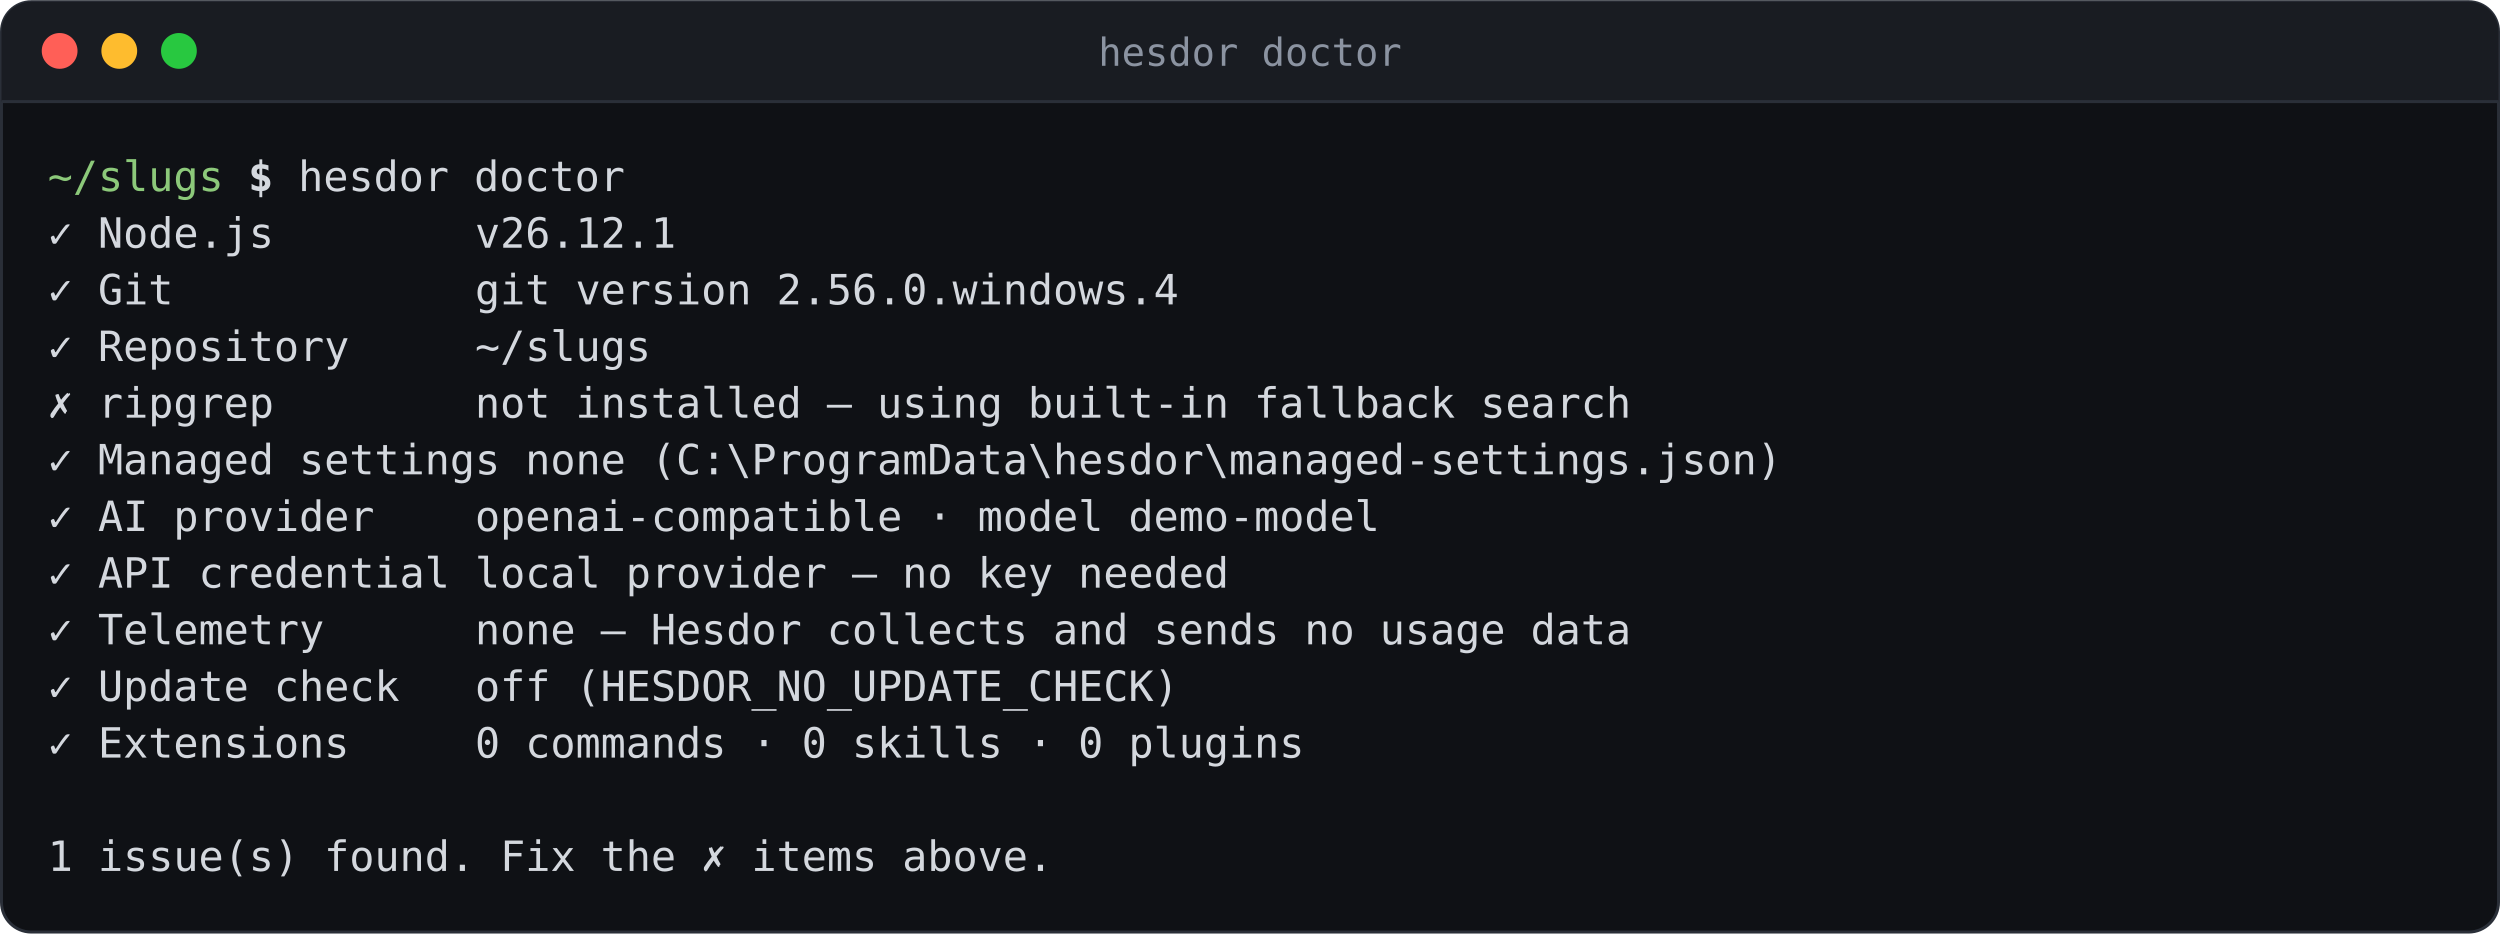
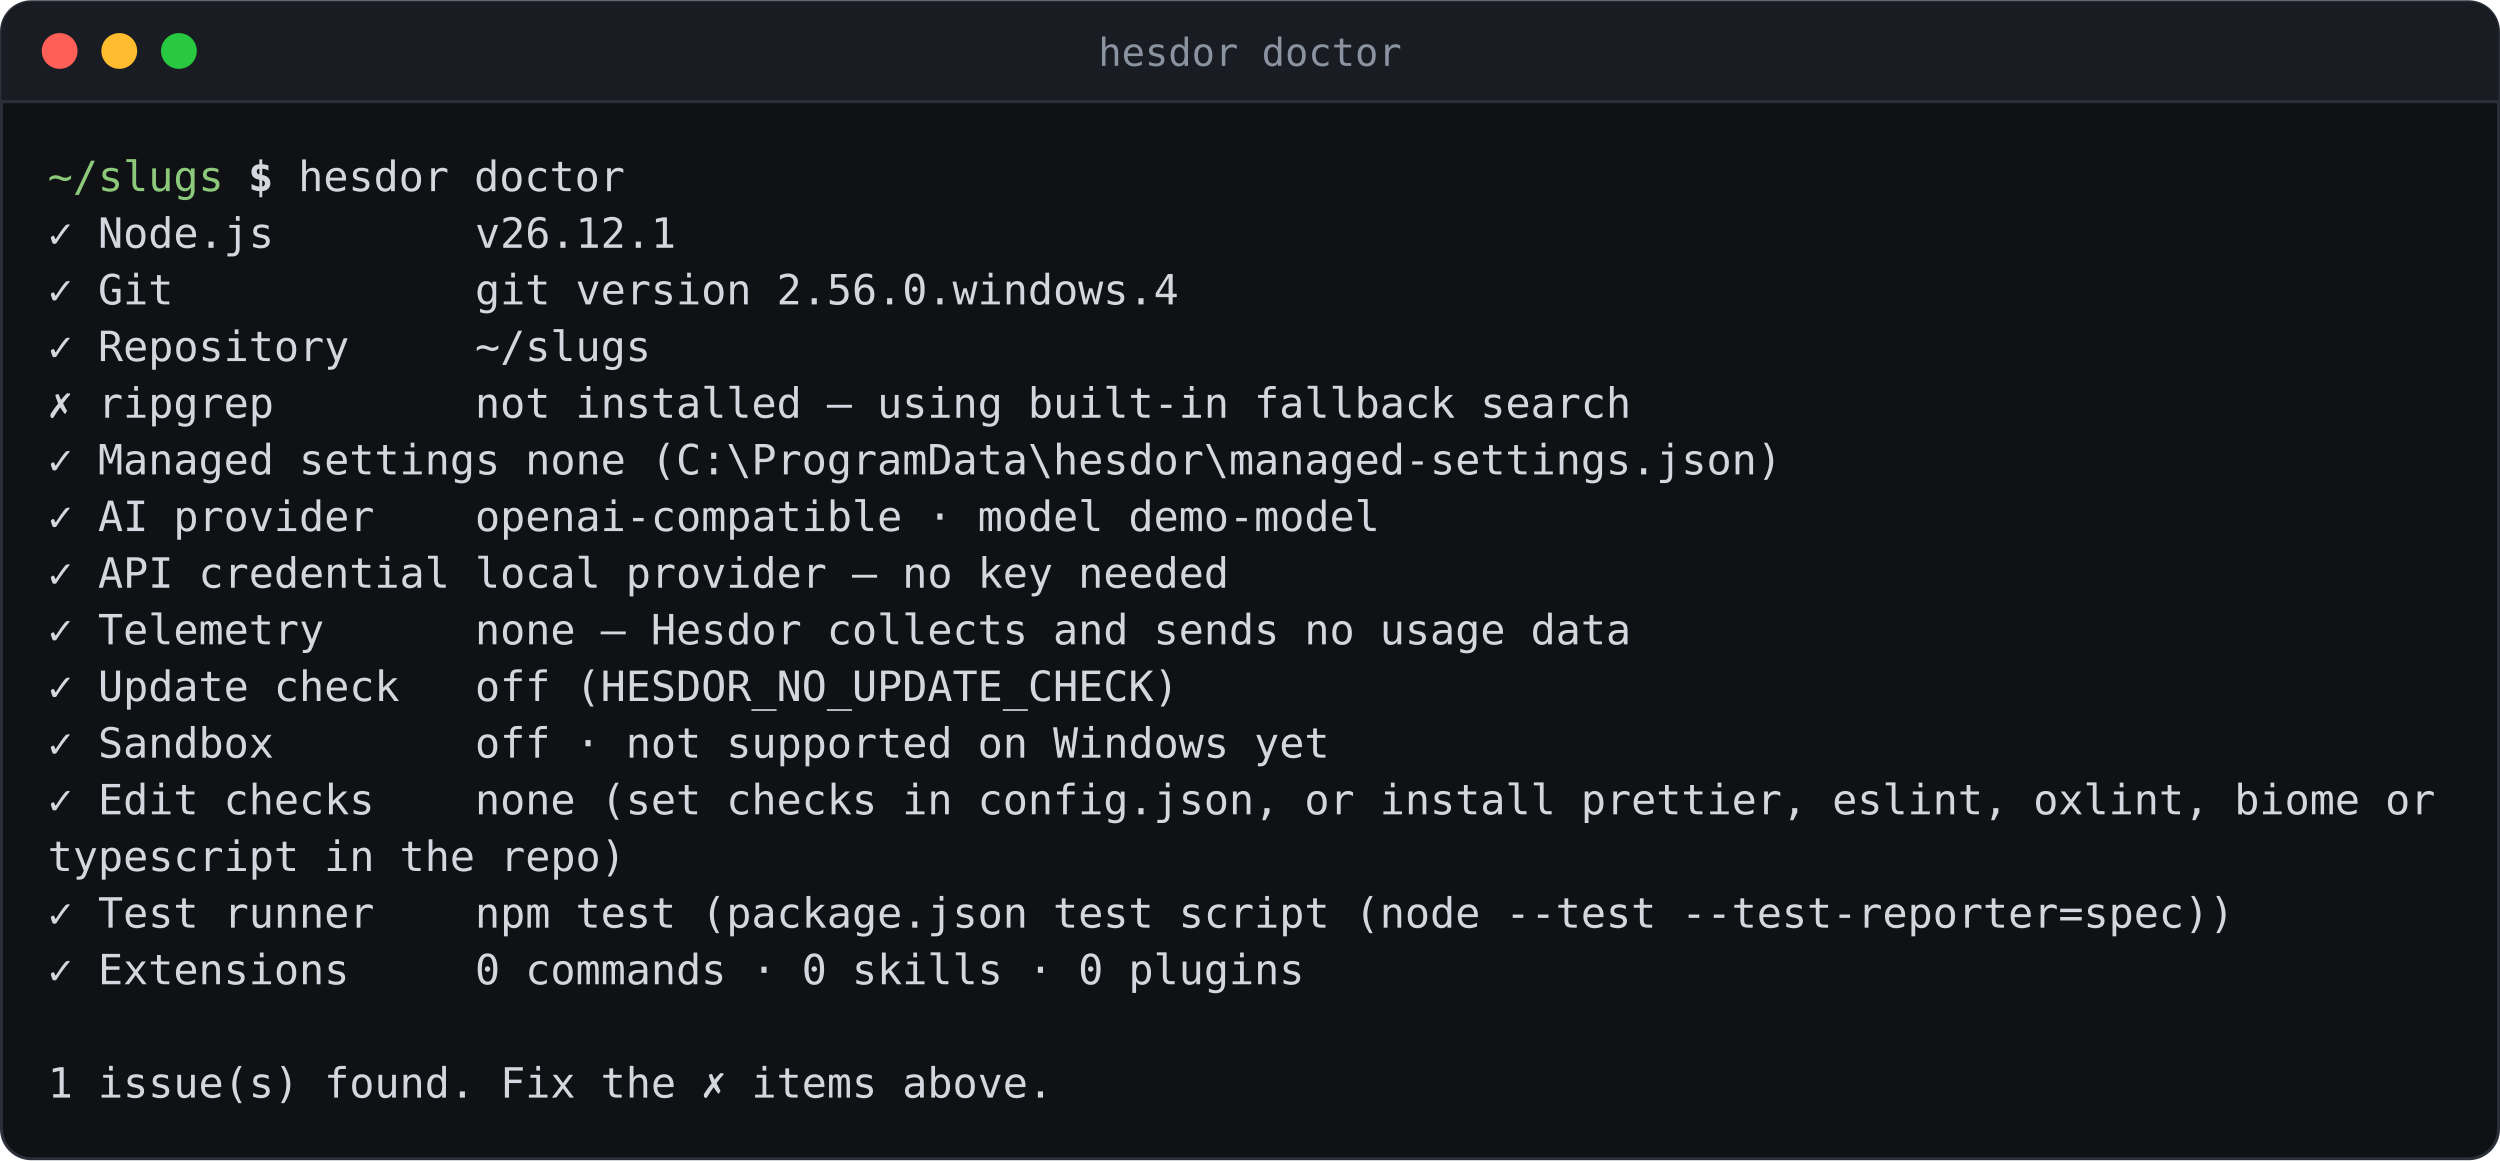
- <svg xmlns="http://www.w3.org/2000/svg" width="838" height="313" viewBox="0 0 838.4 313" role="img" aria-label="hesdor doctor">
+ <svg xmlns="http://www.w3.org/2000/svg" width="838" height="389" viewBox="0 0 838.4 389" role="img" aria-label="hesdor doctor">
  <style>text{font-family:ui-monospace,SFMono-Regular,Menlo,Consolas,"DejaVu Sans Mono","Liberation Mono",monospace;font-size:14px;white-space:pre}</style>
-   <rect x="0.5" y="0.5" width="837.4" height="312" rx="10" fill="#0f1115" stroke="#2a2f38" />
+   <rect x="0.5" y="0.5" width="837.4" height="388" rx="10" fill="#0f1115" stroke="#2a2f38" />
  <path d="M0.5 34V10.5a10 10 0 0 1 10-10H827.9a10 10 0 0 1 10 10V34Z" fill="#191c22" />
  <line x1="0.5" y1="34" x2="837.9" y2="34" stroke="#2a2f38" />
  <circle cx="20" cy="17" r="6" fill="#ff5f57" />
  <circle cx="40" cy="17" r="6" fill="#febc2e" />
  <circle cx="60" cy="17" r="6" fill="#28c840" />
  <text x="419.2" y="22" fill="#8b93a1" text-anchor="middle" style="font-size:13px">hesdor doctor</text>
  <g fill="#d4d8de" xml:space="preserve">
    <text x="16.0" y="64" fill="#8cc97a" textLength="58.8" lengthAdjust="spacingAndGlyphs">~/slugs</text>
    <text x="83.2" y="64" font-weight="bold" textLength="8.4" lengthAdjust="spacingAndGlyphs">$</text>
    <text x="100.0" y="64" textLength="109.2" lengthAdjust="spacingAndGlyphs">hesdor doctor</text>
    <text x="16.0" y="83" textLength="210.0" lengthAdjust="spacingAndGlyphs">✓ Node.js        v26.12.1</text>
    <text x="16.0" y="102" textLength="378.0" lengthAdjust="spacingAndGlyphs">✓ Git            git version 2.56.0.windows.4</text>
    <text x="16.0" y="121" textLength="201.6" lengthAdjust="spacingAndGlyphs">✓ Repository     ~/slugs</text>
    <text x="16.0" y="140" textLength="529.2" lengthAdjust="spacingAndGlyphs">✗ ripgrep        not installed — using built-in fallback search</text>
    <text x="16.0" y="159" textLength="579.6" lengthAdjust="spacingAndGlyphs">✓ Managed settings none (C:\ProgramData\hesdor\managed-settings.json)</text>
    <text x="16.0" y="178" textLength="445.2" lengthAdjust="spacingAndGlyphs">✓ AI provider    openai-compatible · model demo-model</text>
    <text x="16.0" y="197" textLength="394.8" lengthAdjust="spacingAndGlyphs">✓ API credential local provider — no key needed</text>
    <text x="16.0" y="216" textLength="529.2" lengthAdjust="spacingAndGlyphs">✓ Telemetry      none — Hesdor collects and sends no usage data</text>
    <text x="16.0" y="235" textLength="378.0" lengthAdjust="spacingAndGlyphs">✓ Update check   off (HESDOR_NO_UPDATE_CHECK)</text>
-     <text x="16.0" y="254" textLength="420.0" lengthAdjust="spacingAndGlyphs">✓ Extensions     0 commands · 0 skills · 0 plugins</text>
-     <text x="16.0" y="292" textLength="336.0" lengthAdjust="spacingAndGlyphs">1 issue(s) found. Fix the ✗ items above.</text>
+     <text x="16.0" y="254" textLength="428.4" lengthAdjust="spacingAndGlyphs">✓ Sandbox        off · not supported on Windows yet</text>
+     <text x="16.0" y="273" textLength="798.0" lengthAdjust="spacingAndGlyphs">✓ Edit checks    none (set checks in config.json, or install prettier, eslint, oxlint, biome or</text>
+     <text x="16.0" y="292" textLength="193.2" lengthAdjust="spacingAndGlyphs">typescript in the repo)</text>
+     <text x="16.0" y="311" textLength="730.8" lengthAdjust="spacingAndGlyphs">✓ Test runner    npm test (package.json test script (node --test --test-reporter=spec))</text>
+     <text x="16.0" y="330" textLength="420.0" lengthAdjust="spacingAndGlyphs">✓ Extensions     0 commands · 0 skills · 0 plugins</text>
+     <text x="16.0" y="368" textLength="336.0" lengthAdjust="spacingAndGlyphs">1 issue(s) found. Fix the ✗ items above.</text>
  </g>
</svg>
